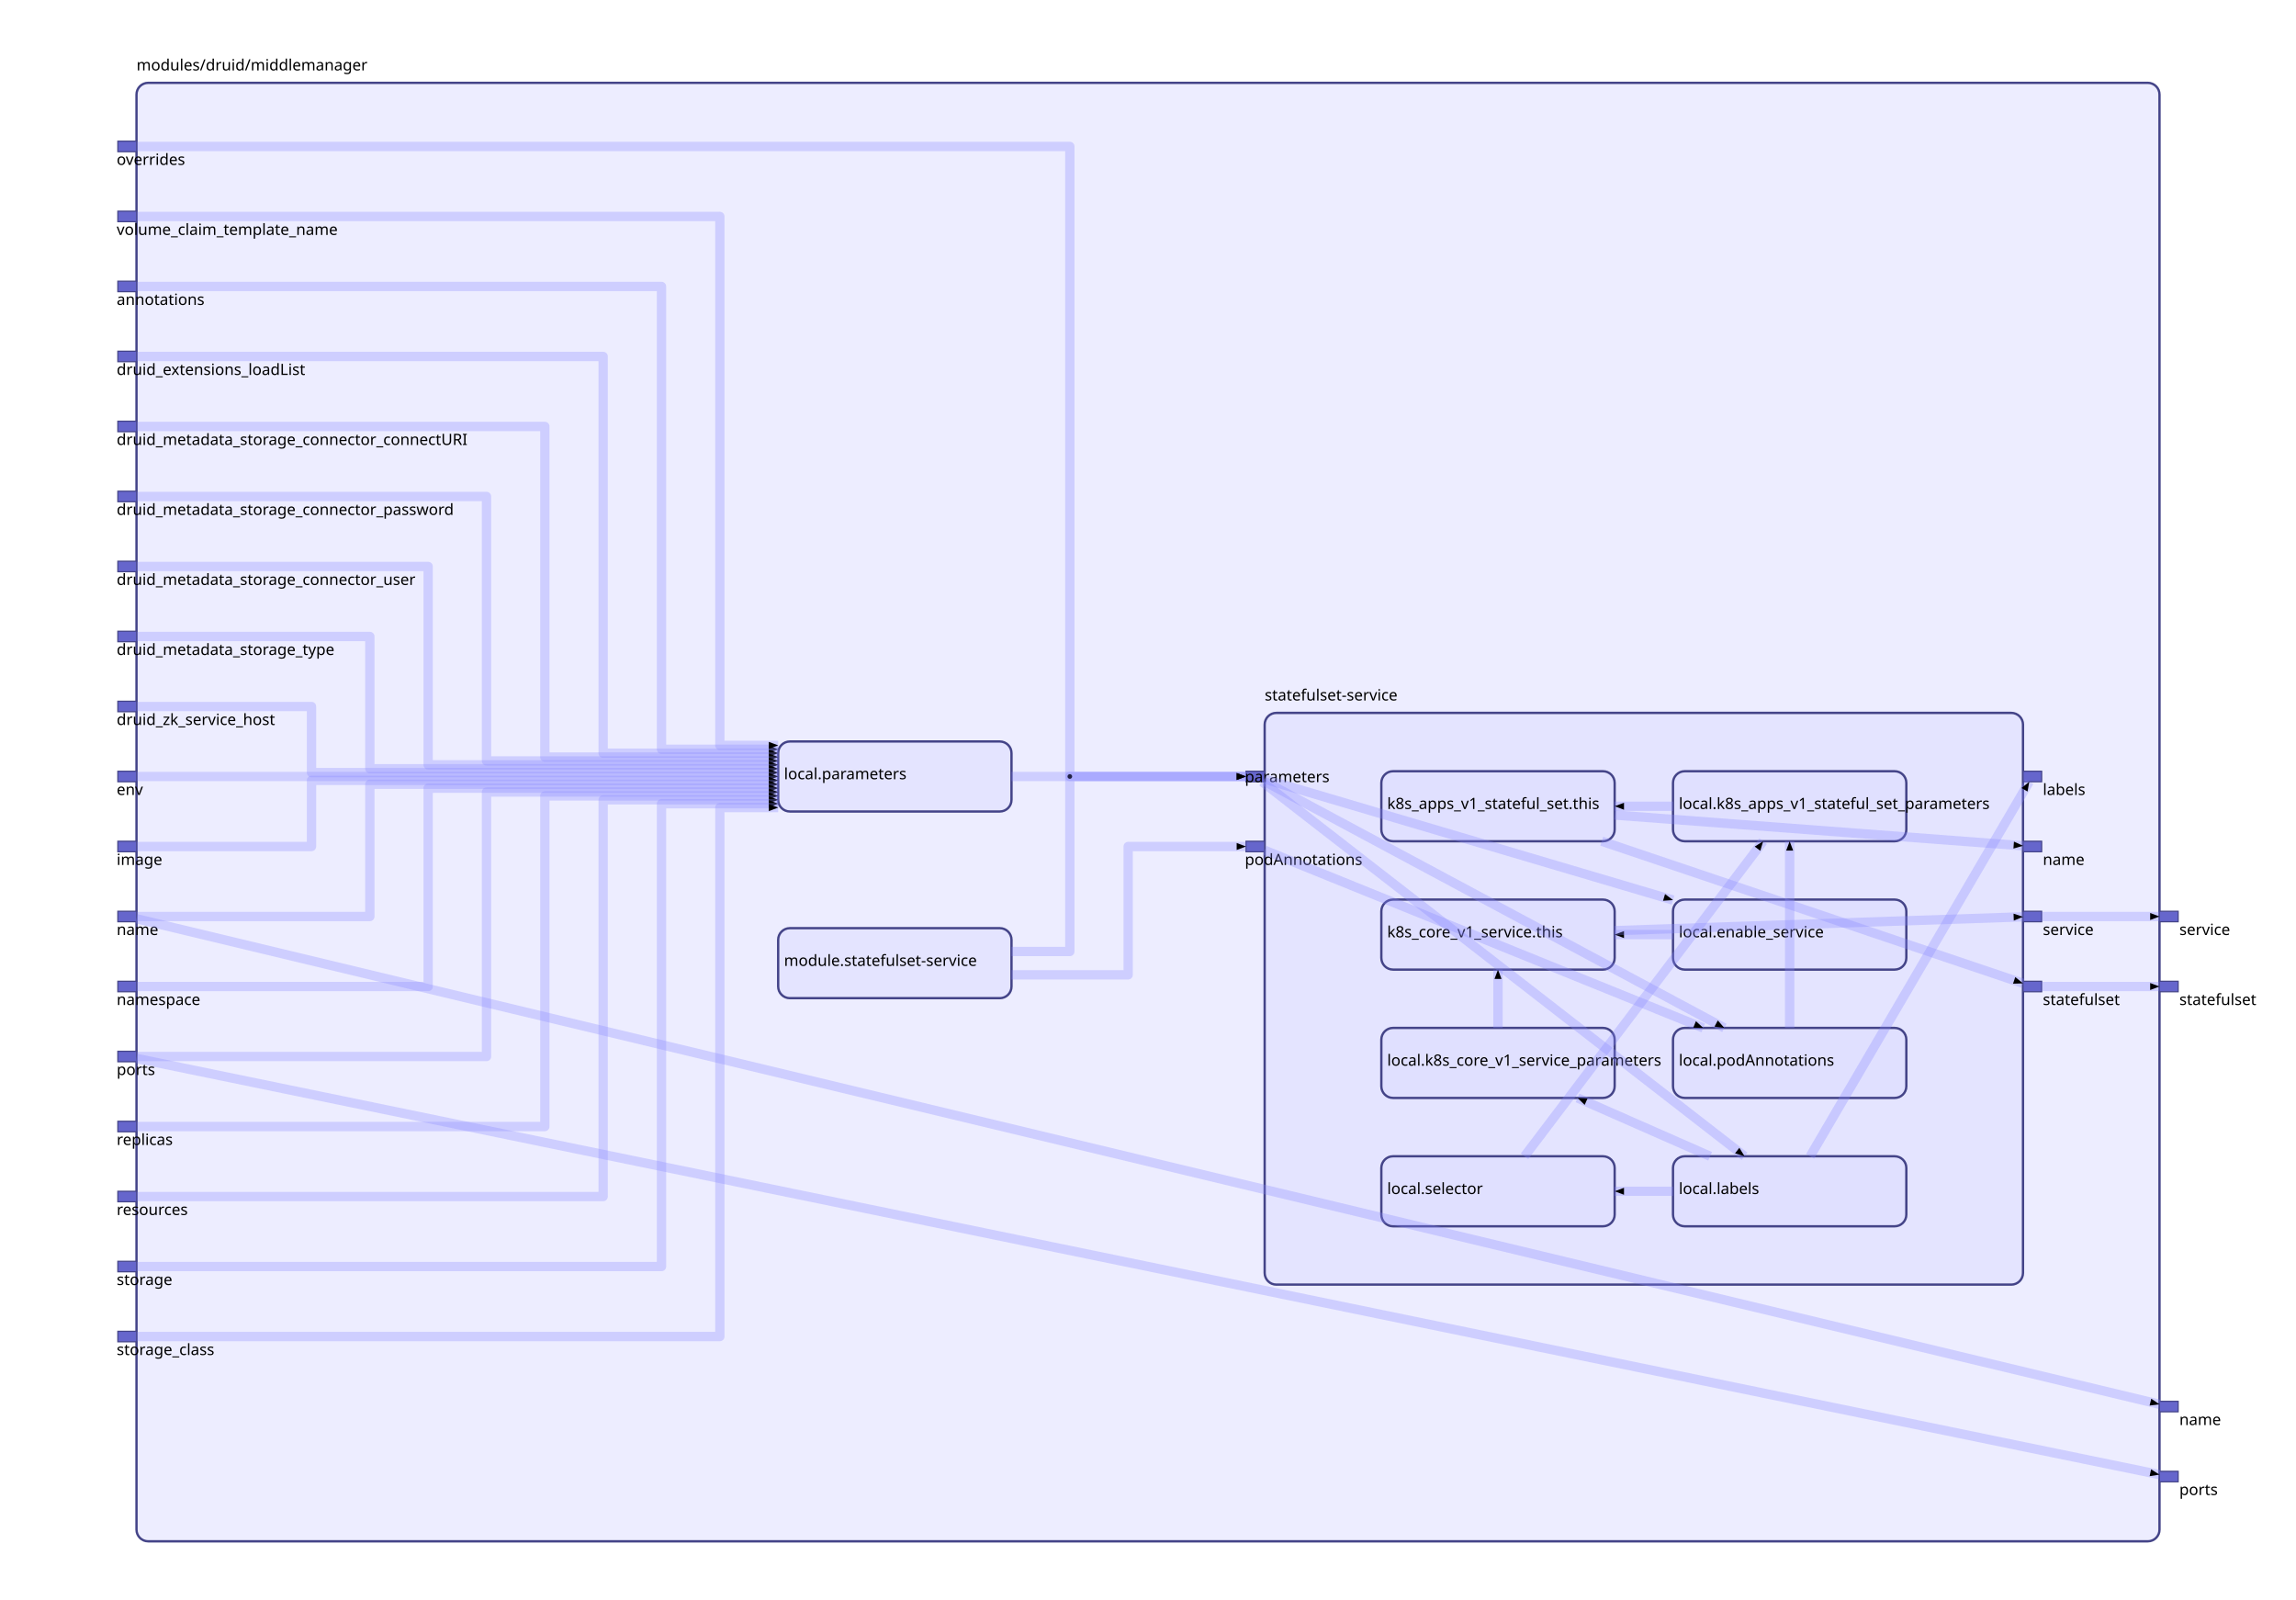
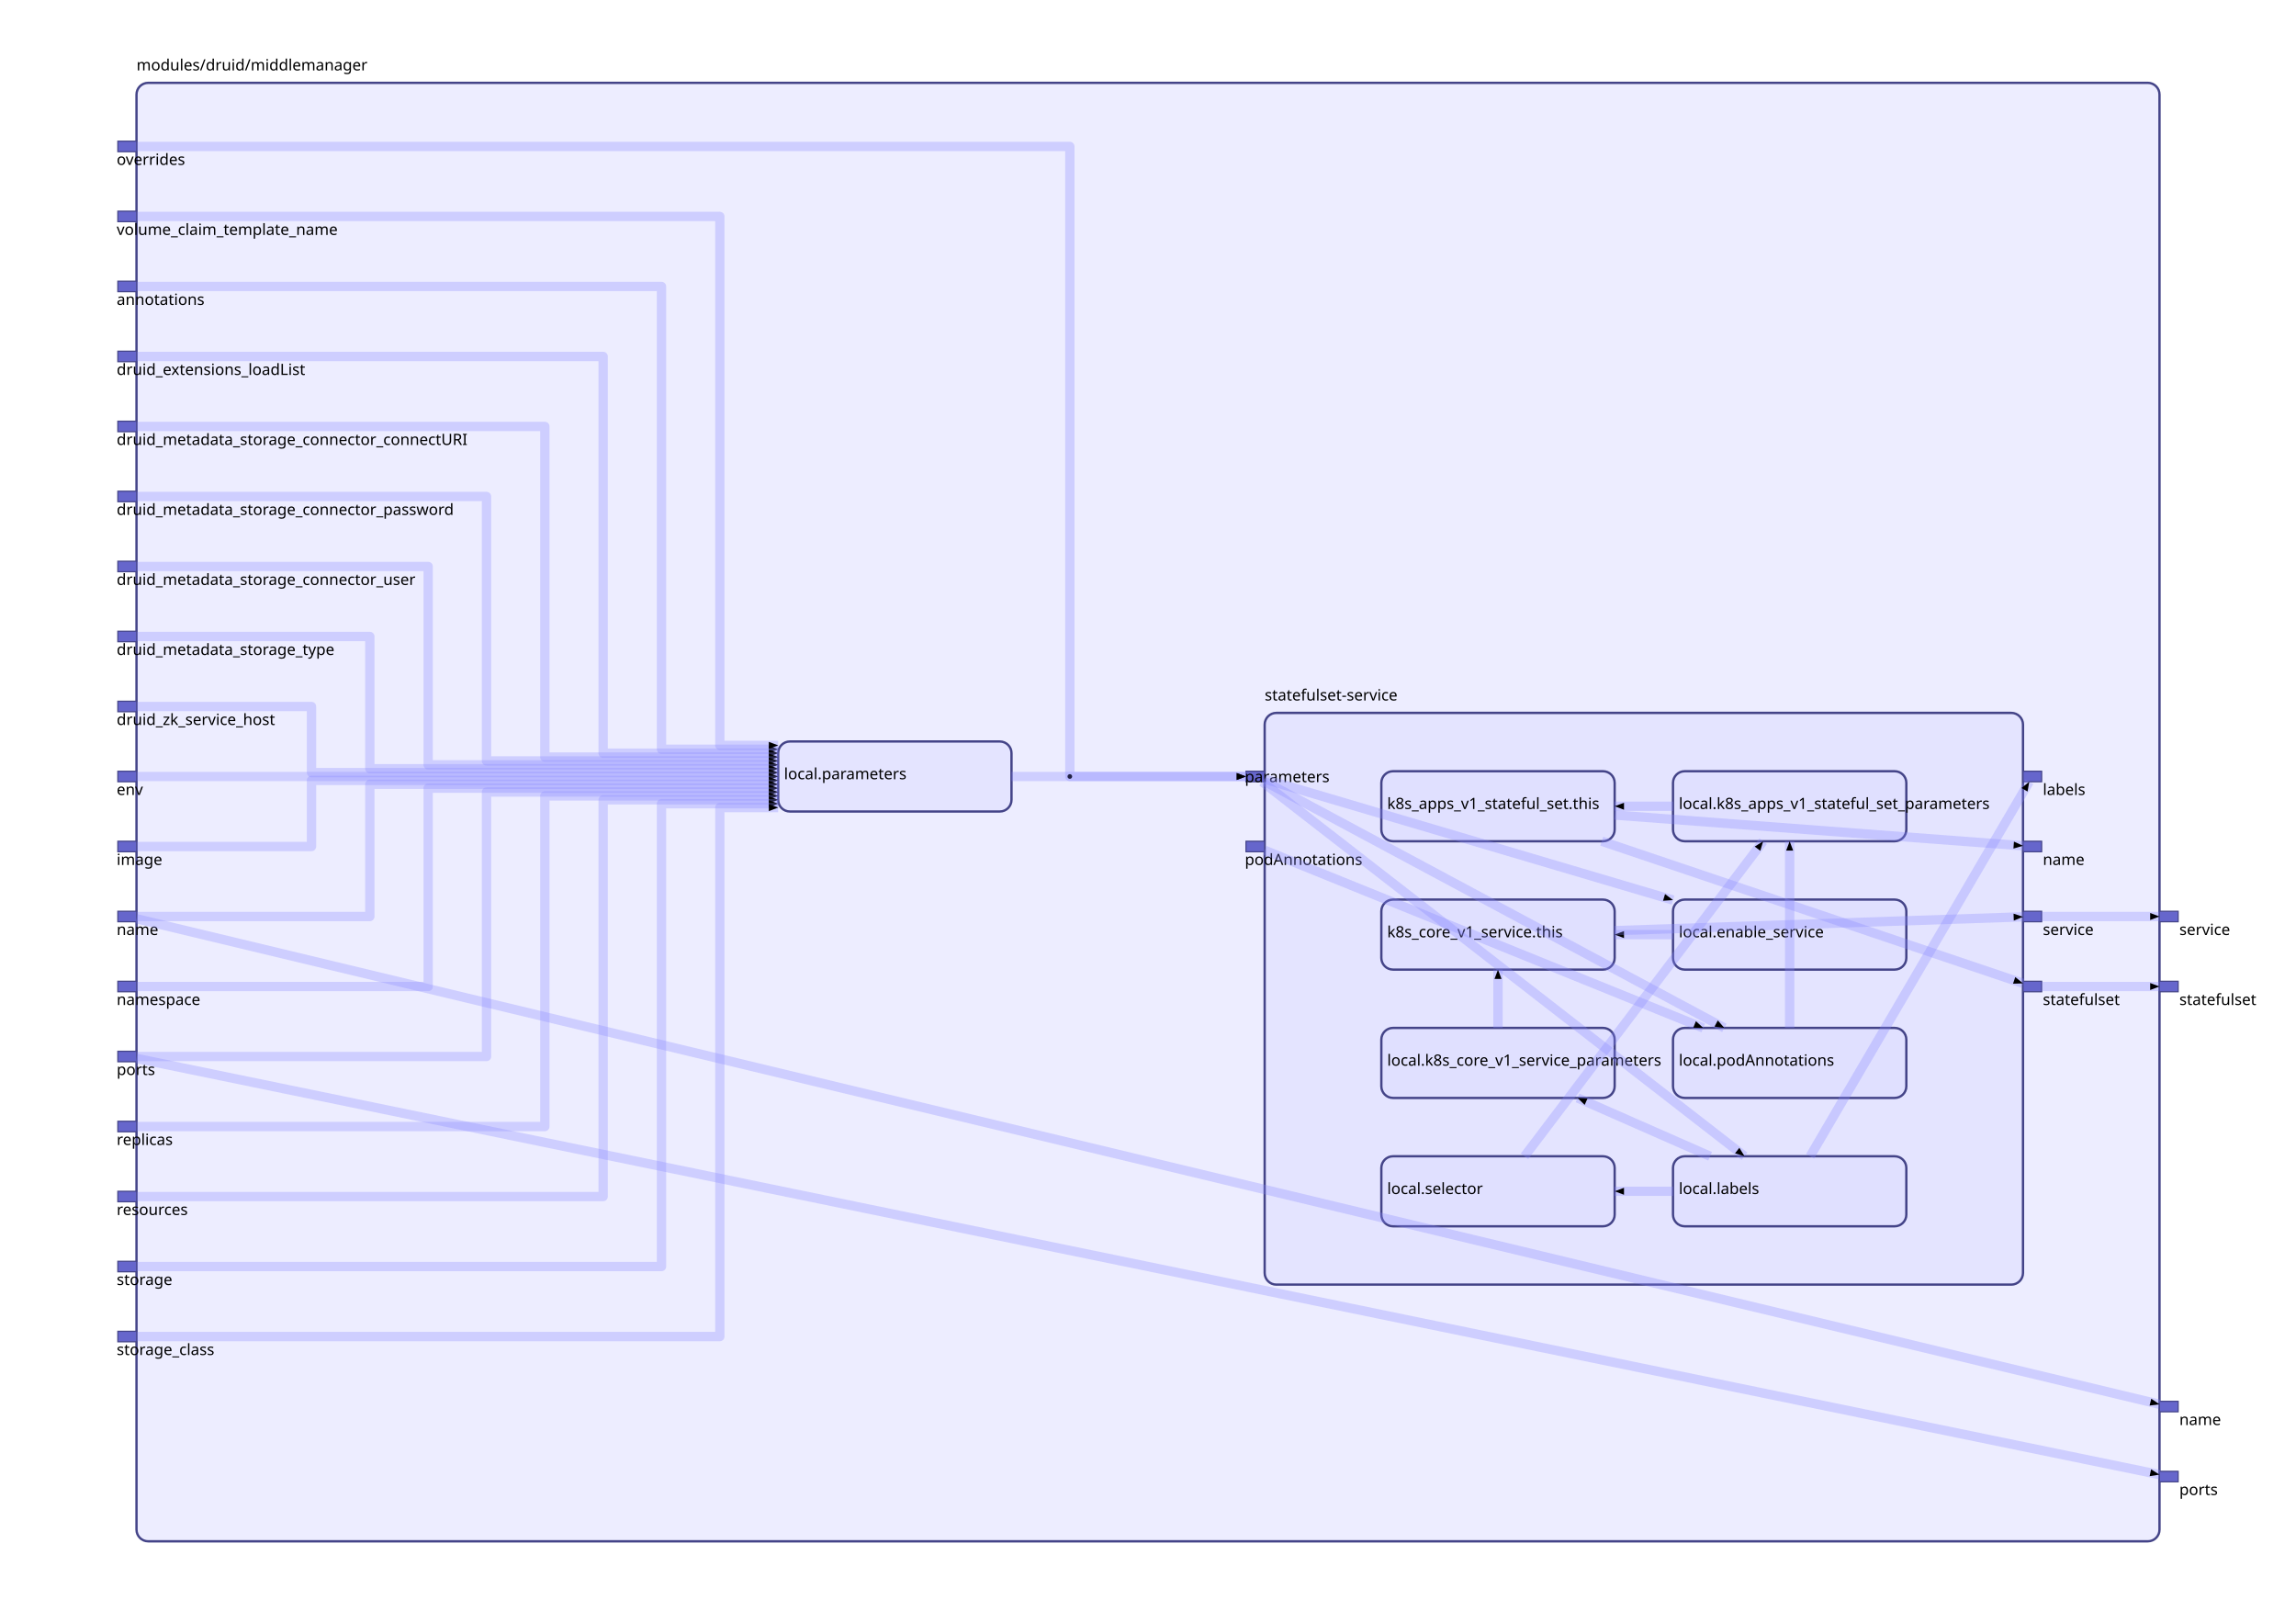
<svg xmlns="http://www.w3.org/2000/svg" id="sprotty_1" class="sprotty-graph sprotty" tabindex="1002" viewBox="0 0 1968 1371">
  <style>
.elknode {
    stroke: #448;
    stroke-width: 2;
    fill: #ddf;
    fill-opacity: 0.5;
}

.elkport {
    stroke: #448;
    stroke-width: 1;
    fill: #66c;
}

.elkedge {
    fill: none;
    stroke: #88f;
    stroke-width: 8;
    stroke-opacity: 0.3;
    pointer-events: stroke;
    stroke-linejoin: round;
}

.elkedge:hover {
    stroke: #448;
    stroke-width: 8;
    stroke-opacity: 1;
    stroke-dasharray: 16px;
    stroke-dashoffset: 32px;
    animation: stroke 0.5s linear infinite;
}

@keyframes stroke {
    to {
        stroke-dashoffset: 0;
    }
}

.elkedge.arrow {
    fill: #336;
}

.elklabel {
    stroke-width: 0;
    stroke: #000;
    fill: #000;
    font-family: sans-serif;
    font-size: 10pt;
    dominant-baseline: hanging;
}

.elklabel:hover {
    font-size: 24pt;
}

.elkjunction {
    stroke: none;
    fill: #224;
}

.selected &gt; rect {
    stroke-width: 3;
}

.mouseover {
    stroke: #88f;
}
/*
 * Copyright (C) 2017 TypeFox and others.
 *
 * Licensed under the Apache License, Version 2.0 (the "License"); you may not use this file except in compliance with the License.
 * You may obtain a copy of the License at http://www.apache.org/licenses/LICENSE-2.0
 */

.sprotty {
    padding: 0px;
    font-family: "Helvetica Neue", Helvetica, Arial, sans-serif;
}

.sprotty-hidden {
    display: block;
    position: absolute;
    width: 0px;
    height: 0px;
}

.sprotty-popup {
    font-family: "Helvetica Neue", Helvetica, Arial, sans-serif;
    position: absolute;
    background: white;
    border-radius: 5px;
    border: 1px solid;
    max-width: 400px;
    min-width: 100px;
}

.sprotty-popup &gt; div {
    margin: 10px;
}

.sprotty-popup-closed {
    display: none;
}
</style>
  <g transform="scale(1) translate(0,0)">
    <g id="sprotty_3" transform="translate(117, 71)" opacity="1">
      <rect class="elknode" x="0" y="0" rx="10" width="1734" height="1250" />
      <g id="sprotty_5" transform="translate(550, 564.5)" opacity="1">
        <rect class="elknode" x="0" y="0" rx="10" width="200" height="60" />
        <text id="sprotty_6" class="elklabel" transform="translate(5, 22) translate(0, 0)" opacity="1">local.parameters</text>
      </g>
      <g id="sprotty_58" transform="translate(967, 540)" opacity="1">
        <rect class="elknode" x="0" y="0" rx="10" width="650" height="490" />
        <g id="sprotty_60" transform="translate(100, 50)" opacity="1">
          <rect class="elknode" x="0" y="0" rx="10" width="200" height="60" />
          <text id="sprotty_61" class="elklabel" transform="translate(5, 22) translate(0, 0)" opacity="1">k8s_apps_v1_stateful_set.this</text>
        </g>
        <g id="sprotty_62" transform="translate(350, 50)" opacity="1">
          <rect class="elknode" x="0" y="0" rx="10" width="200" height="60" />
          <text id="sprotty_63" class="elklabel" transform="translate(5, 22) translate(0, 0)" opacity="1">local.k8s_apps_v1_stateful_set_parameters</text>
        </g>
        <g id="sprotty_65" transform="translate(100, 160)" opacity="1">
          <rect class="elknode" x="0" y="0" rx="10" width="200" height="60" />
          <text id="sprotty_66" class="elklabel" transform="translate(5, 22) translate(0, 0)" opacity="1">k8s_core_v1_service.this</text>
        </g>
        <g id="sprotty_67" transform="translate(350, 160)" opacity="1">
          <rect class="elknode" x="0" y="0" rx="10" width="200" height="60" />
          <text id="sprotty_68" class="elklabel" transform="translate(5, 22) translate(0, 0)" opacity="1">local.enable_service</text>
        </g>
        <g id="sprotty_70" transform="translate(100, 270)" opacity="1">
          <rect class="elknode" x="0" y="0" rx="10" width="200" height="60" />
          <text id="sprotty_71" class="elklabel" transform="translate(5, 22) translate(0, 0)" opacity="1">local.k8s_core_v1_service_parameters</text>
        </g>
        <g id="sprotty_76" transform="translate(350, 270)" opacity="1">
          <rect class="elknode" x="0" y="0" rx="10" width="200" height="60" />
          <text id="sprotty_77" class="elklabel" transform="translate(5, 22) translate(0, 0)" opacity="1">local.podAnnotations</text>
        </g>
        <g id="sprotty_79" transform="translate(100, 380)" opacity="1">
          <rect class="elknode" x="0" y="0" rx="10" width="200" height="60" />
          <text id="sprotty_80" class="elklabel" transform="translate(5, 22) translate(0, 0)" opacity="1">local.selector</text>
        </g>
        <g id="sprotty_82" transform="translate(350, 380)" opacity="1">
          <rect class="elknode" x="0" y="0" rx="10" width="200" height="60" />
          <text id="sprotty_83" class="elklabel" transform="translate(5, 22) translate(0, 0)" opacity="1">local.labels</text>
        </g>
        <g id="sprotty_73" transform="translate(-16, 50)" opacity="1">
          <rect class="elkport" x="0" y="0" width="16" height="9" />
          <text id="sprotty_74" class="elklabel" transform="translate(-1, -1) translate(0, 0)" opacity="1">parameters</text>
        </g>
        <g id="sprotty_87" transform="translate(-16, 110)" opacity="1">
          <rect class="elkport" x="0" y="0" width="16" height="9" />
          <text id="sprotty_88" class="elklabel" transform="translate(-1, 10) translate(0, 0)" opacity="1">podAnnotations</text>
        </g>
        <g id="sprotty_91" transform="translate(650, 50)" opacity="1">
          <rect class="elkport" x="0" y="0" width="16" height="9" />
          <text id="sprotty_92" class="elklabel" transform="translate(17, 10) translate(0, 0)" opacity="1">labels</text>
        </g>
        <g id="sprotty_94" transform="translate(650, 110)" opacity="1">
          <rect class="elkport" x="0" y="0" width="16" height="9" />
          <text id="sprotty_95" class="elklabel" transform="translate(17, 10) translate(0, 0)" opacity="1">name</text>
        </g>
        <g id="sprotty_97" transform="translate(650, 170)" opacity="1">
          <rect class="elkport" x="0" y="0" width="16" height="9" />
          <text id="sprotty_98" class="elklabel" transform="translate(17, 10) translate(0, 0)" opacity="1">service</text>
        </g>
        <g id="sprotty_100" transform="translate(650, 230)" opacity="1">
          <rect class="elkport" x="0" y="0" width="16" height="9" />
          <text id="sprotty_101" class="elklabel" transform="translate(17, 10) translate(0, 0)" opacity="1">statefulset</text>
        </g>
        <text id="sprotty_59" class="elklabel" transform="translate(0, -21) translate(0, 0)" opacity="1">statefulset-service</text>
      </g>
-       <g id="sprotty_104" transform="translate(550, 724.5)" opacity="1">
-         <rect class="elknode" x="0" y="0" rx="10" width="200" height="60" />
-         <text id="sprotty_105" class="elklabel" transform="translate(5, 22) translate(0, 0)" opacity="1">module.statefulset-service</text>
-       </g>
      <g id="sprotty_7" transform="translate(-16, 170)" opacity="1">
        <rect class="elkport" x="0" y="0" width="16" height="9" />
        <text id="sprotty_8" class="elklabel" transform="translate(-1, 10) translate(0, 0)" opacity="1">annotations</text>
      </g>
      <g id="sprotty_10" transform="translate(-16, 230)" opacity="1">
        <rect class="elkport" x="0" y="0" width="16" height="9" />
        <text id="sprotty_11" class="elklabel" transform="translate(-1, 10) translate(0, 0)" opacity="1">druid_extensions_loadList</text>
      </g>
      <g id="sprotty_13" transform="translate(-16, 290)" opacity="1">
        <rect class="elkport" x="0" y="0" width="16" height="9" />
        <text id="sprotty_14" class="elklabel" transform="translate(-1, 10) translate(0, 0)" opacity="1">druid_metadata_storage_connector_connectURI</text>
      </g>
      <g id="sprotty_16" transform="translate(-16, 350)" opacity="1">
        <rect class="elkport" x="0" y="0" width="16" height="9" />
        <text id="sprotty_17" class="elklabel" transform="translate(-1, 10) translate(0, 0)" opacity="1">druid_metadata_storage_connector_password</text>
      </g>
      <g id="sprotty_19" transform="translate(-16, 410)" opacity="1">
        <rect class="elkport" x="0" y="0" width="16" height="9" />
        <text id="sprotty_20" class="elklabel" transform="translate(-1, 10) translate(0, 0)" opacity="1">druid_metadata_storage_connector_user</text>
      </g>
      <g id="sprotty_22" transform="translate(-16, 470)" opacity="1">
        <rect class="elkport" x="0" y="0" width="16" height="9" />
        <text id="sprotty_23" class="elklabel" transform="translate(-1, 10) translate(0, 0)" opacity="1">druid_metadata_storage_type</text>
      </g>
      <g id="sprotty_25" transform="translate(-16, 530)" opacity="1">
        <rect class="elkport" x="0" y="0" width="16" height="9" />
        <text id="sprotty_26" class="elklabel" transform="translate(-1, 10) translate(0, 0)" opacity="1">druid_zk_service_host</text>
      </g>
      <g id="sprotty_28" transform="translate(-16, 590)" opacity="1">
        <rect class="elkport" x="0" y="0" width="16" height="9" />
        <text id="sprotty_29" class="elklabel" transform="translate(-1, 10) translate(0, 0)" opacity="1">env</text>
      </g>
      <g id="sprotty_31" transform="translate(-16, 650)" opacity="1">
        <rect class="elkport" x="0" y="0" width="16" height="9" />
        <text id="sprotty_32" class="elklabel" transform="translate(-1, 10) translate(0, 0)" opacity="1">image</text>
      </g>
      <g id="sprotty_34" transform="translate(-16, 710)" opacity="1">
        <rect class="elkport" x="0" y="0" width="16" height="9" />
        <text id="sprotty_35" class="elklabel" transform="translate(-1, 10) translate(0, 0)" opacity="1">name</text>
      </g>
      <g id="sprotty_37" transform="translate(-16, 770)" opacity="1">
        <rect class="elkport" x="0" y="0" width="16" height="9" />
        <text id="sprotty_38" class="elklabel" transform="translate(-1, 10) translate(0, 0)" opacity="1">namespace</text>
      </g>
      <g id="sprotty_40" transform="translate(-16, 830)" opacity="1">
        <rect class="elkport" x="0" y="0" width="16" height="9" />
        <text id="sprotty_41" class="elklabel" transform="translate(-1, 10) translate(0, 0)" opacity="1">ports</text>
      </g>
      <g id="sprotty_43" transform="translate(-16, 890)" opacity="1">
        <rect class="elkport" x="0" y="0" width="16" height="9" />
        <text id="sprotty_44" class="elklabel" transform="translate(-1, 10) translate(0, 0)" opacity="1">replicas</text>
      </g>
      <g id="sprotty_46" transform="translate(-16, 950)" opacity="1">
        <rect class="elkport" x="0" y="0" width="16" height="9" />
        <text id="sprotty_47" class="elklabel" transform="translate(-1, 10) translate(0, 0)" opacity="1">resources</text>
      </g>
      <g id="sprotty_49" transform="translate(-16, 1010)" opacity="1">
        <rect class="elkport" x="0" y="0" width="16" height="9" />
        <text id="sprotty_50" class="elklabel" transform="translate(-1, 10) translate(0, 0)" opacity="1">storage</text>
      </g>
      <g id="sprotty_52" transform="translate(-16, 1070)" opacity="1">
        <rect class="elkport" x="0" y="0" width="16" height="9" />
        <text id="sprotty_53" class="elklabel" transform="translate(-1, 10) translate(0, 0)" opacity="1">storage_class</text>
      </g>
      <g id="sprotty_55" transform="translate(-16, 110)" opacity="1">
        <rect class="elkport" x="0" y="0" width="16" height="9" />
        <text id="sprotty_56" class="elklabel" transform="translate(-1, 10) translate(0, 0)" opacity="1">volume_claim_template_name</text>
      </g>
-       <g id="sprotty_107" transform="translate(-16, 50)" opacity="1">
-         <rect class="elkport" x="0" y="0" width="16" height="9" />
-         <text id="sprotty_108" class="elklabel" transform="translate(-1, 10) translate(0, 0)" opacity="1">overrides</text>
-       </g>
-       <g id="sprotty_111" transform="translate(1734, 1130)" opacity="1">
-         <rect class="elkport" x="0" y="0" width="16" height="9" />
-         <text id="sprotty_112" class="elklabel" transform="translate(17, 10) translate(0, 0)" opacity="1">name</text>
-       </g>
-       <g id="sprotty_114" transform="translate(1734, 1190)" opacity="1">
-         <rect class="elkport" x="0" y="0" width="16" height="9" />
-         <text id="sprotty_115" class="elklabel" transform="translate(17, 10) translate(0, 0)" opacity="1">ports</text>
-       </g>
-       <g id="sprotty_117" transform="translate(1734, 710)" opacity="1">
-         <rect class="elkport" x="0" y="0" width="16" height="9" />
-         <text id="sprotty_118" class="elklabel" transform="translate(17, 10) translate(0, 0)" opacity="1">service</text>
-       </g>
-       <g id="sprotty_120" transform="translate(1734, 770)" opacity="1">
-         <rect class="elkport" x="0" y="0" width="16" height="9" />
-         <text id="sprotty_121" class="elklabel" transform="translate(17, 10) translate(0, 0)" opacity="1">statefulset</text>
+       <g id="sprotty_104" transform="translate(-16, 50)" opacity="1">
+         <rect class="elkport" x="0" y="0" width="16" height="9" />
+         <text id="sprotty_105" class="elklabel" transform="translate(-1, 10) translate(0, 0)" opacity="1">overrides</text>
+       </g>
+       <g id="sprotty_107" transform="translate(1734, 1130)" opacity="1">
+         <rect class="elkport" x="0" y="0" width="16" height="9" />
+         <text id="sprotty_108" class="elklabel" transform="translate(17, 10) translate(0, 0)" opacity="1">name</text>
+       </g>
+       <g id="sprotty_110" transform="translate(1734, 1190)" opacity="1">
+         <rect class="elkport" x="0" y="0" width="16" height="9" />
+         <text id="sprotty_111" class="elklabel" transform="translate(17, 10) translate(0, 0)" opacity="1">ports</text>
+       </g>
+       <g id="sprotty_113" transform="translate(1734, 710)" opacity="1">
+         <rect class="elkport" x="0" y="0" width="16" height="9" />
+         <text id="sprotty_114" class="elklabel" transform="translate(17, 10) translate(0, 0)" opacity="1">service</text>
+       </g>
+       <g id="sprotty_116" transform="translate(1734, 770)" opacity="1">
+         <rect class="elkport" x="0" y="0" width="16" height="9" />
+         <text id="sprotty_117" class="elklabel" transform="translate(17, 10) translate(0, 0)" opacity="1">statefulset</text>
      </g>
      <text id="sprotty_4" class="elklabel" transform="translate(0, -21) translate(0, 0)" opacity="1">modules/druid/middlemanager</text>
      <g id="sprotty_9" class="sprotty-edge" opacity="1">
        <path class="elkedge" d="M 0,174.5 L 450,174.5 L 450,571.167 L 550,571.167" />
        <path class="edge arrow" d="M 0,0 L 8,-3 L 8,3 Z" transform="rotate(180 550 571.1667) translate(550 571.1667)" />
      </g>
      <g id="sprotty_12" class="sprotty-edge" opacity="1">
        <path class="elkedge" d="M 0,234.5 L 400,234.5 L 400,574.5 L 550,574.5" />
        <path class="edge arrow" d="M 0,0 L 8,-3 L 8,3 Z" transform="rotate(180 550 574.5) translate(550 574.5)" />
      </g>
      <g id="sprotty_15" class="sprotty-edge" opacity="1">
        <path class="elkedge" d="M 0,294.5 L 350,294.5 L 350,577.833 L 550,577.833" />
        <path class="edge arrow" d="M 0,0 L 8,-3 L 8,3 Z" transform="rotate(180 550 577.8333) translate(550 577.8333)" />
      </g>
      <g id="sprotty_18" class="sprotty-edge" opacity="1">
        <path class="elkedge" d="M 0,354.5 L 300,354.5 L 300,581.167 L 550,581.167" />
        <path class="edge arrow" d="M 0,0 L 8,-3 L 8,3 Z" transform="rotate(180 550 581.1667) translate(550 581.1667)" />
      </g>
      <g id="sprotty_21" class="sprotty-edge" opacity="1">
        <path class="elkedge" d="M 0,414.5 L 250,414.5 L 250,584.5 L 550,584.5" />
        <path class="edge arrow" d="M 0,0 L 8,-3 L 8,3 Z" transform="rotate(180 550 584.5) translate(550 584.5)" />
      </g>
      <g id="sprotty_24" class="sprotty-edge" opacity="1">
        <path class="elkedge" d="M 0,474.5 L 200,474.5 L 200,587.833 L 550,587.833" />
        <path class="edge arrow" d="M 0,0 L 8,-3 L 8,3 Z" transform="rotate(180 550 587.8333) translate(550 587.8333)" />
      </g>
      <g id="sprotty_27" class="sprotty-edge" opacity="1">
        <path class="elkedge" d="M 0,534.5 L 150,534.5 L 150,591.167 L 550,591.167" />
        <path class="edge arrow" d="M 0,0 L 8,-3 L 8,3 Z" transform="rotate(180 550 591.1667) translate(550 591.1667)" />
      </g>
      <g id="sprotty_30" class="sprotty-edge" opacity="1">
        <path class="elkedge" d="M 0,594.5 L 550,594.5" />
        <path class="edge arrow" d="M 0,0 L 8,-3 L 8,3 Z" transform="rotate(180 550 594.5) translate(550 594.5)" />
      </g>
      <g id="sprotty_33" class="sprotty-edge" opacity="1">
        <path class="elkedge" d="M 0,654.5 L 150,654.5 L 150,597.833 L 550,597.833" />
        <path class="edge arrow" d="M 0,0 L 8,-3 L 8,3 Z" transform="rotate(180 550 597.8333) translate(550 597.8333)" />
      </g>
      <g id="sprotty_36" class="sprotty-edge" opacity="1">
        <path class="elkedge" d="M 0,714.5 L 200,714.5 L 200,601.167 L 550,601.167" />
        <path class="edge arrow" d="M 0,0 L 8,-3 L 8,3 Z" transform="rotate(180 550 601.1667) translate(550 601.1667)" />
      </g>
      <g id="sprotty_39" class="sprotty-edge" opacity="1">
        <path class="elkedge" d="M 0,774.5 L 250,774.5 L 250,604.5 L 550,604.5" />
        <path class="edge arrow" d="M 0,0 L 8,-3 L 8,3 Z" transform="rotate(180 550 604.5) translate(550 604.5)" />
      </g>
      <g id="sprotty_42" class="sprotty-edge" opacity="1">
        <path class="elkedge" d="M 0,834.5 L 300,834.5 L 300,607.833 L 550,607.833" />
        <path class="edge arrow" d="M 0,0 L 8,-3 L 8,3 Z" transform="rotate(180 550 607.8333) translate(550 607.8333)" />
      </g>
      <g id="sprotty_45" class="sprotty-edge" opacity="1">
        <path class="elkedge" d="M 0,894.5 L 350,894.5 L 350,611.167 L 550,611.167" />
        <path class="edge arrow" d="M 0,0 L 8,-3 L 8,3 Z" transform="rotate(180 550 611.1667) translate(550 611.1667)" />
      </g>
      <g id="sprotty_48" class="sprotty-edge" opacity="1">
        <path class="elkedge" d="M 0,954.5 L 400,954.5 L 400,614.5 L 550,614.5" />
        <path class="edge arrow" d="M 0,0 L 8,-3 L 8,3 Z" transform="rotate(180 550 614.5) translate(550 614.5)" />
      </g>
      <g id="sprotty_51" class="sprotty-edge" opacity="1">
        <path class="elkedge" d="M 0,1014.5 L 450,1014.5 L 450,617.833 L 550,617.833" />
        <path class="edge arrow" d="M 0,0 L 8,-3 L 8,3 Z" transform="rotate(180 550 617.8333) translate(550 617.8333)" />
      </g>
      <g id="sprotty_54" class="sprotty-edge" opacity="1">
        <path class="elkedge" d="M 0,1074.5 L 500,1074.5 L 500,621.167 L 550,621.167" />
        <path class="edge arrow" d="M 0,0 L 8,-3 L 8,3 Z" transform="rotate(180 550 621.1667) translate(550 621.1667)" />
      </g>
      <g id="sprotty_57" class="sprotty-edge" opacity="1">
        <path class="elkedge" d="M 0,114.5 L 500,114.5 L 500,567.833 L 550,567.833" />
-         <path class="edge arrow" d="M 0,0 L 8,-3 L 8,3 Z" transform="rotate(180 550 567.8333) translate(550 567.8333)" />
+         <path class="edge arrow" d="M 0,0 L 8,-3 L 8,3 Z" transform="rotate(-180 550 567.8333) translate(550 567.8333)" />
      </g>
      <g id="sprotty_64" class="sprotty-edge" opacity="1">
        <path class="elkedge" d="M 1317,620 L 1267,620" />
        <path class="edge arrow" d="M 0,0 L 8,-3 L 8,3 Z" transform="rotate(0 1267 620) translate(1267 620)" />
      </g>
      <g id="sprotty_69" class="sprotty-edge" opacity="1">
        <path class="elkedge" d="M 1317,730 L 1267,730" />
        <path class="edge arrow" d="M 0,0 L 8,-3 L 8,3 Z" transform="rotate(0 1267 730) translate(1267 730)" />
      </g>
      <g id="sprotty_72" class="sprotty-edge" opacity="1">
        <path class="elkedge" d="M 1167,810 L 1167,760" />
        <path class="edge arrow" d="M 0,0 L 8,-3 L 8,3 Z" transform="rotate(90 1167 760) translate(1167 760)" />
      </g>
      <g id="sprotty_75" class="sprotty-edge" opacity="1">
        <path class="elkedge" d="M 967,596.867 L 1317,700.415" />
        <path class="edge arrow" d="M 0,0 L 8,-3 L 8,3 Z" transform="rotate(-163.5191 1317 700.4148) translate(1317 700.4148)" />
      </g>
      <g id="sprotty_78" class="sprotty-edge" opacity="1">
        <path class="elkedge" d="M 1417,810 L 1417,650" />
        <path class="edge arrow" d="M 0,0 L 8,-3 L 8,3 Z" transform="rotate(90 1417 650) translate(1417 650)" />
      </g>
      <g id="sprotty_81" class="sprotty-edge" opacity="1">
        <path class="elkedge" d="M 1189.727,920 L 1394.273,650" />
        <path class="edge arrow" d="M 0,0 L 8,-3 L 8,3 Z" transform="rotate(127.1467 1394.273 650) translate(1394.273 650)" />
      </g>
      <g id="sprotty_84" class="sprotty-edge" opacity="1">
        <path class="elkedge" d="M 1348.818,920 L 1235.182,870" />
        <path class="edge arrow" d="M 0,0 L 8,-3 L 8,3 Z" transform="rotate(23.74949 1235.182 870) translate(1235.182 870)" />
      </g>
      <g id="sprotty_85" class="sprotty-edge" opacity="1">
        <path class="elkedge" d="M 964.797,599 L 1378.35,920" />
        <path class="edge arrow" d="M 0,0 L 8,-3 L 8,3 Z" transform="rotate(-142.1814 1378.35 920) translate(1378.35 920)" />
      </g>
      <g id="sprotty_86" class="sprotty-edge" opacity="1">
        <path class="elkedge" d="M 967,598.788 L 1361.033,810" />
        <path class="edge arrow" d="M 0,0 L 8,-3 L 8,3 Z" transform="rotate(-151.8075 1361.033 810) translate(1361.033 810)" />
      </g>
      <g id="sprotty_89" class="sprotty-edge" opacity="1">
        <path class="elkedge" d="M 967,657.74 L 1342.93,810" />
        <path class="edge arrow" d="M 0,0 L 8,-3 L 8,3 Z" transform="rotate(-157.951 1342.93 810) translate(1342.93 810)" />
      </g>
      <g id="sprotty_90" class="sprotty-edge" opacity="1">
        <path class="elkedge" d="M 1317,950 L 1267,950" />
        <path class="edge arrow" d="M 0,0 L 8,-3 L 8,3 Z" transform="rotate(0 1267 950) translate(1267 950)" />
      </g>
      <g id="sprotty_93" class="sprotty-edge" opacity="1">
        <path class="elkedge" d="M 1434.553,920 L 1622.367,599" />
        <path class="edge arrow" d="M 0,0 L 8,-3 L 8,3 Z" transform="rotate(120.3315 1622.367 599) translate(1622.367 599)" />
      </g>
      <g id="sprotty_96" class="sprotty-edge" opacity="1">
        <path class="elkedge" d="M 1267,627.533 L 1617,653.897" />
        <path class="edge arrow" d="M 0,0 L 8,-3 L 8,3 Z" transform="rotate(-175.6922 1617 653.8974) translate(1617 653.8974)" />
      </g>
      <g id="sprotty_99" class="sprotty-edge" opacity="1">
        <path class="elkedge" d="M 1267,726.616 L 1617,714.771" />
        <path class="edge arrow" d="M 0,0 L 8,-3 L 8,3 Z" transform="rotate(178.0617 1617 714.7707) translate(1617 714.7707)" />
      </g>
      <g id="sprotty_102" class="sprotty-edge" opacity="1">
        <path class="elkedge" d="M 1255.932,650 L 1617,771.801" />
        <path class="edge arrow" d="M 0,0 L 8,-3 L 8,3 Z" transform="rotate(-161.3589 1617 771.8013) translate(1617 771.8013)" />
      </g>
      <g id="sprotty_103" class="sprotty-edge" opacity="1">
        <path class="elkedge" d="M 750,594.5 L 951,594.5" />
        <path class="edge arrow" d="M 0,0 L 8,-3 L 8,3 Z" transform="rotate(180 951 594.5) translate(951 594.5)" />
      </g>
      <g id="sprotty_106" class="sprotty-edge" opacity="1">
-         <path class="elkedge" d="M 750,744.5 L 800,744.5 L 800,594.5 L 951,594.5" />
-         <path class="edge arrow" d="M 0,0 L 8,-3 L 8,3 Z" transform="rotate(180 951 594.5) translate(951 594.5)" />
-       </g>
-       <g id="sprotty_109" class="sprotty-edge" opacity="1">
        <path class="elkedge" d="M 0,54.5 L 800,54.5 L 800,594.5 L 951,594.5" />
        <path class="edge arrow" d="M 0,0 L 8,-3 L 8,3 Z" transform="rotate(180 951 594.5) translate(951 594.5)" />
-         <g id="sprotty_109_j0" transform="translate(800, 594.5)" opacity="1">
+         <g id="sprotty_106_j0" transform="translate(800, 594.5)" opacity="1">
          <circle class="elkjunction" r="2" />
        </g>
      </g>
-       <g id="sprotty_110" class="sprotty-edge" opacity="1">
-         <path class="elkedge" d="M 750,764.5 L 850,764.5 L 850,654.5 L 951,654.5" />
-         <path class="edge arrow" d="M 0,0 L 8,-3 L 8,3 Z" transform="rotate(180 951 654.5) translate(951 654.5)" />
-       </g>
-       <g id="sprotty_113" class="sprotty-edge" opacity="1">
+       <g id="sprotty_109" class="sprotty-edge" opacity="1">
        <path class="elkedge" d="M 0,716.42 L 1734,1132.58" />
        <path class="edge arrow" d="M 0,0 L 8,-3 L 8,3 Z" transform="rotate(-166.5043 1734 1132.58) translate(1734 1132.58)" />
      </g>
-       <g id="sprotty_116" class="sprotty-edge" opacity="1">
+       <g id="sprotty_112" class="sprotty-edge" opacity="1">
        <path class="elkedge" d="M 0,836.146 L 1734,1192.854" />
        <path class="edge arrow" d="M 0,0 L 8,-3 L 8,3 Z" transform="rotate(-168.3756 1734 1192.854) translate(1734 1192.854)" />
      </g>
-       <g id="sprotty_119" class="sprotty-edge" opacity="1">
+       <g id="sprotty_115" class="sprotty-edge" opacity="1">
        <path class="elkedge" d="M 1633,714.5 L 1734,714.5" />
        <path class="edge arrow" d="M 0,0 L 8,-3 L 8,3 Z" transform="rotate(180 1734 714.5) translate(1734 714.5)" />
      </g>
-       <g id="sprotty_122" class="sprotty-edge" opacity="1">
+       <g id="sprotty_118" class="sprotty-edge" opacity="1">
        <path class="elkedge" d="M 1633,774.5 L 1734,774.5" />
        <path class="edge arrow" d="M 0,0 L 8,-3 L 8,3 Z" transform="rotate(180 1734 774.5) translate(1734 774.5)" />
      </g>
    </g>
  </g>
</svg>
